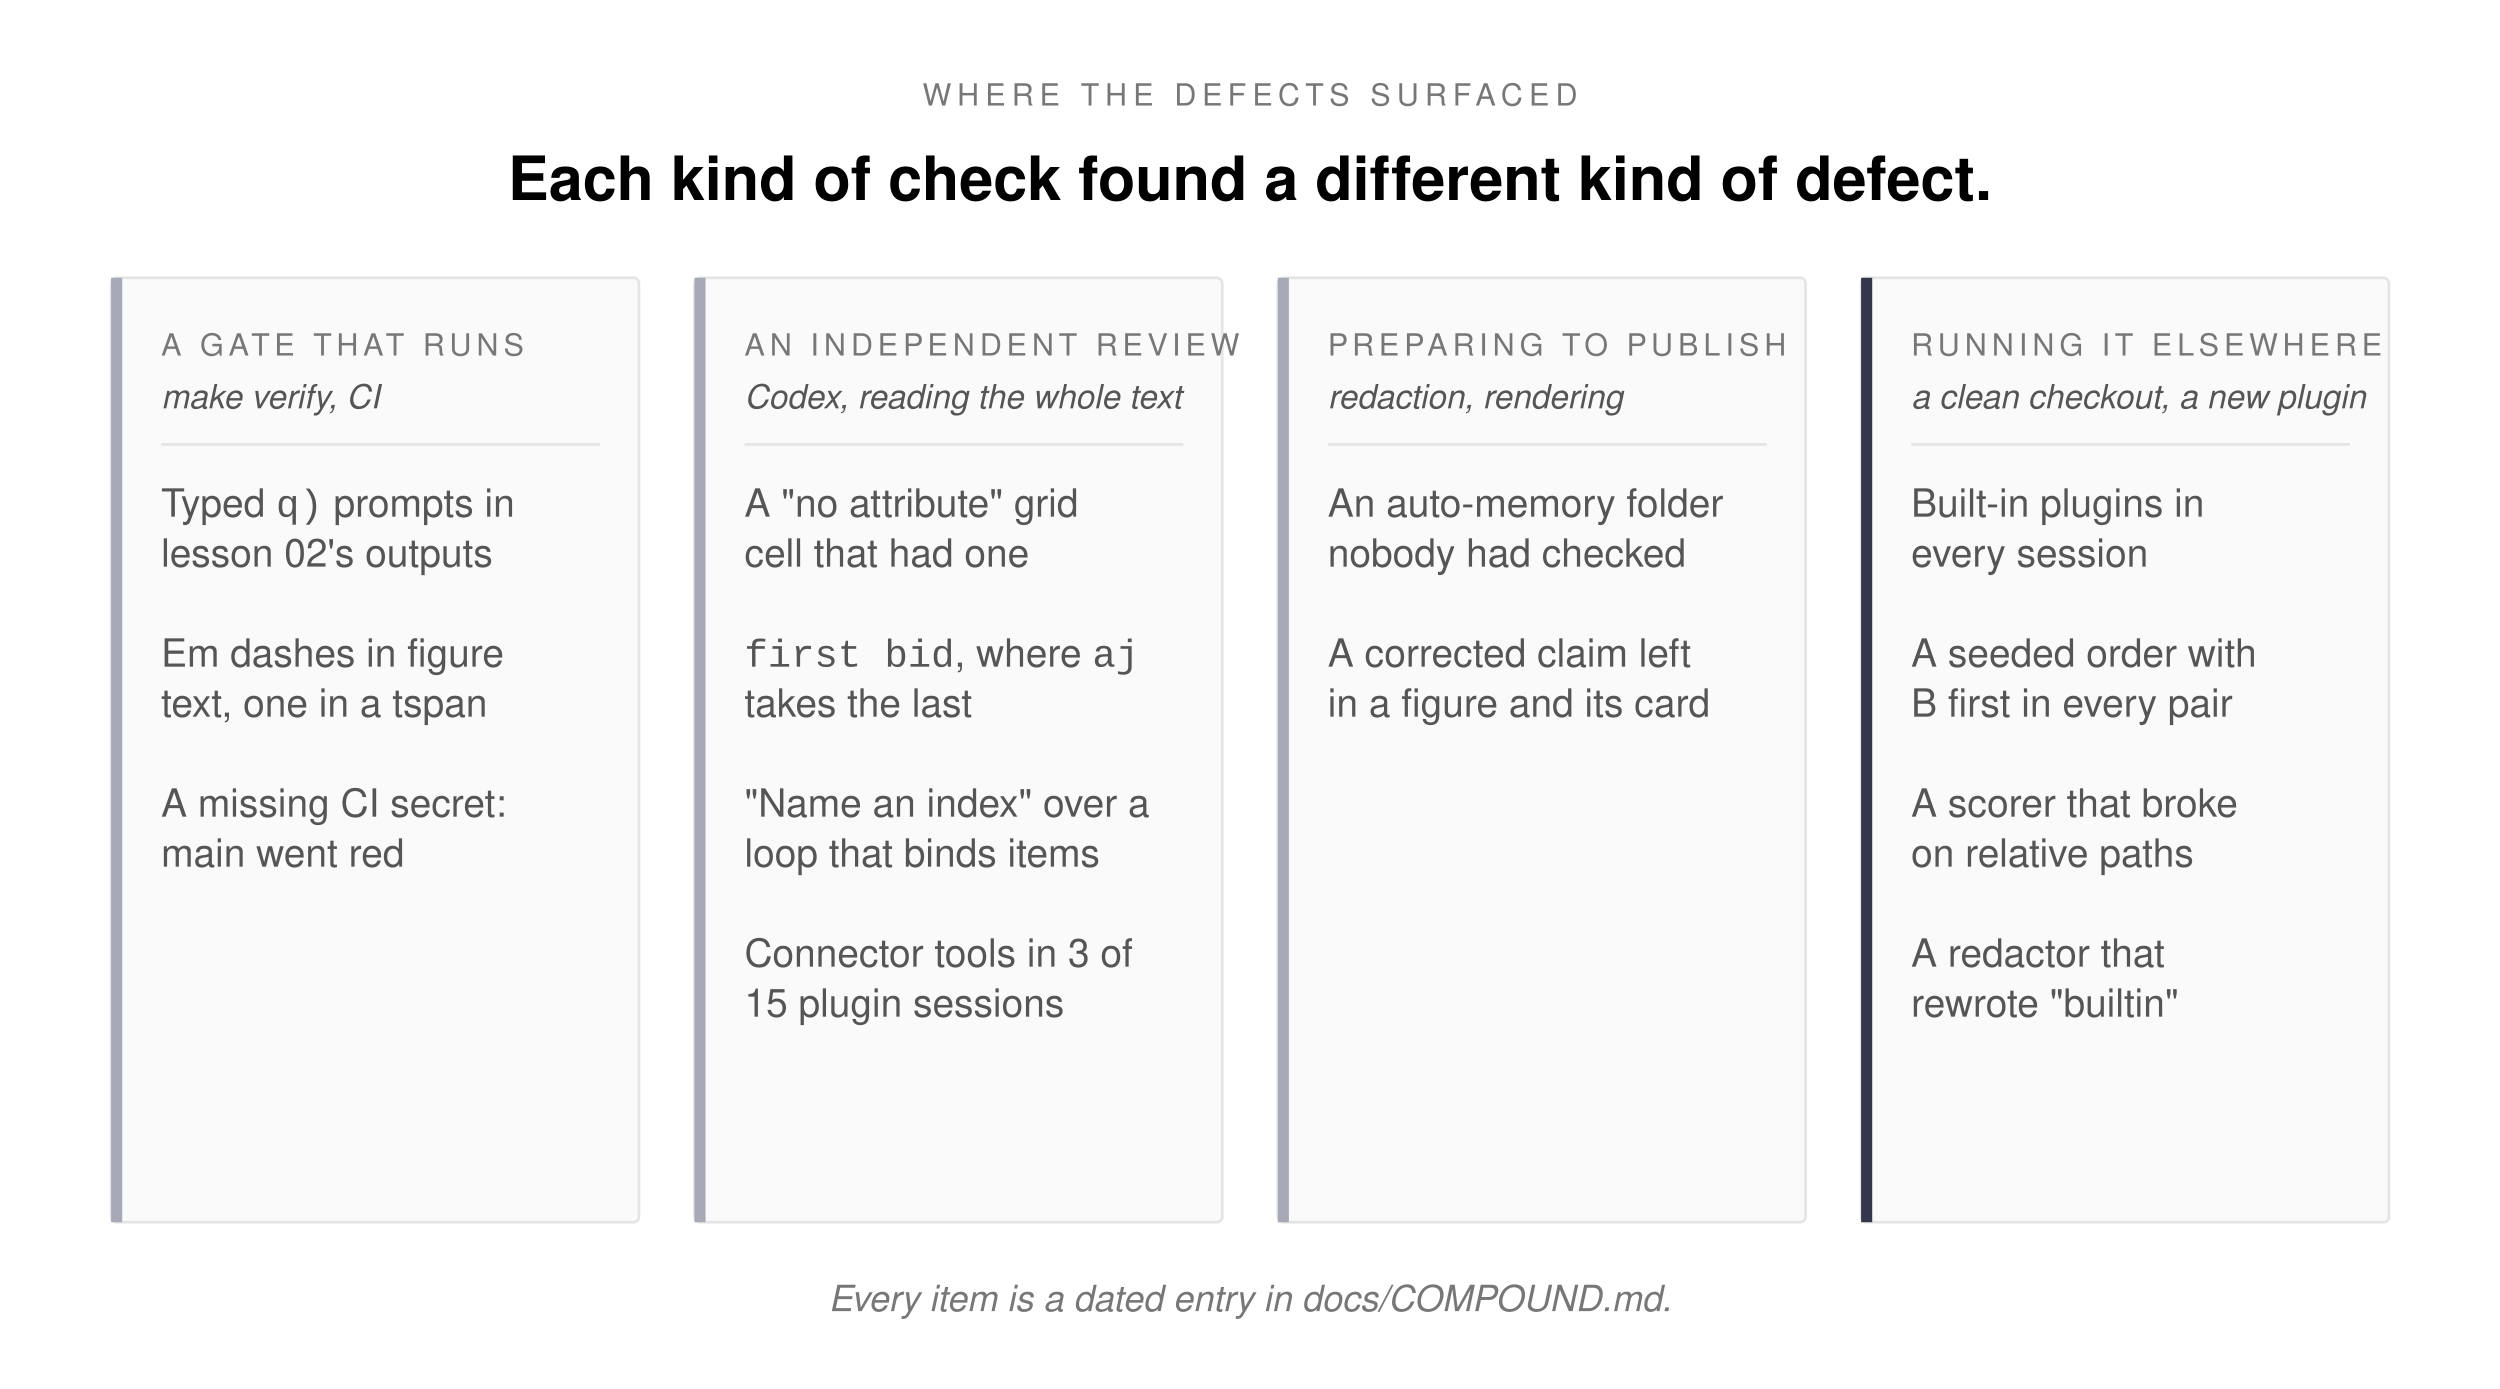
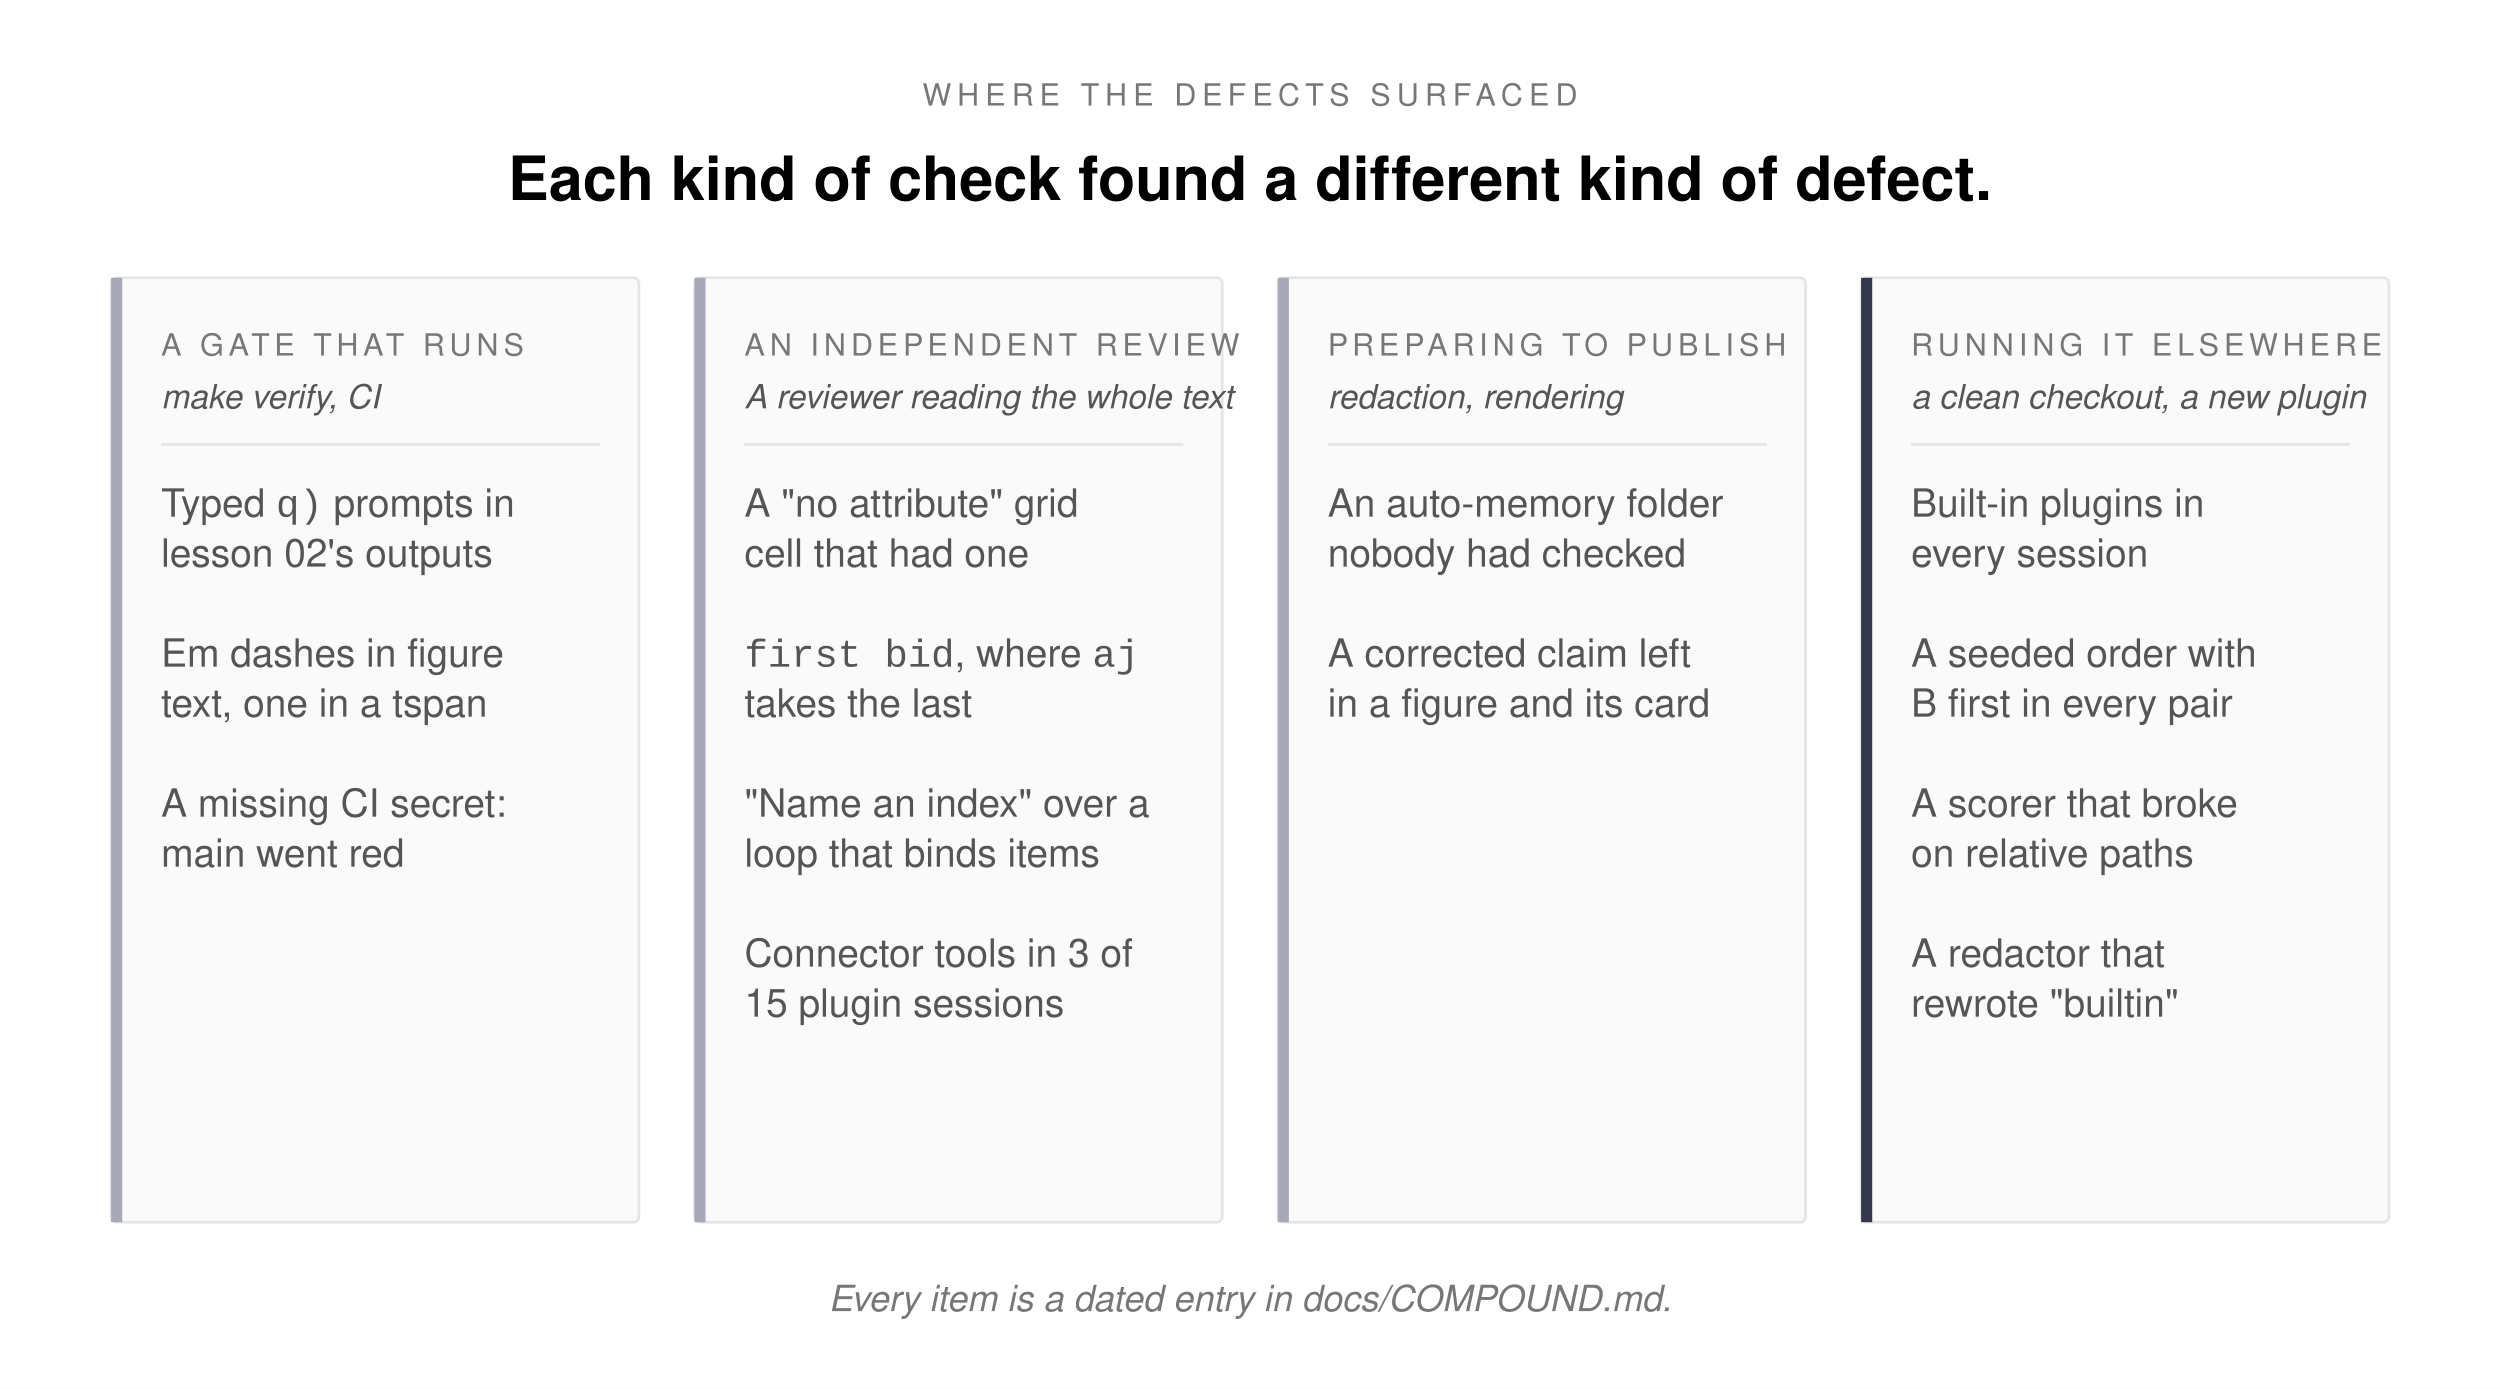
<svg xmlns="http://www.w3.org/2000/svg" viewBox="0 0 900 500" role="img" aria-labelledby="title desc" font-family="'Source Sans Pro', -apple-system, BlinkMacSystemFont, 'Segoe UI', Helvetica, Arial, sans-serif">
  <rect width="900" height="500" fill="#ffffff" />
  <text x="450" y="38" text-anchor="middle" font-size="11" letter-spacing="2.2" fill="#777777">WHERE THE DEFECTS SURFACED</text>
  <text x="450" y="72" text-anchor="middle" font-size="22" font-weight="600" fill="#000000">Each kind of check found a different kind of defect.</text>
  <rect rx="2" x="40" y="100" width="190" height="340" fill="#fafafa" stroke="#e5e5e5" />
  <rect x="40" y="100" width="4" height="340" fill="#a7a9b7" />
  <text x="58" y="128" font-size="11" letter-spacing="1.8" fill="#777777">A GATE THAT RUNS</text>
  <text x="58" y="147" font-size="12" font-style="italic" fill="#555555">make verify, CI</text>
  <line x1="58" y1="160" x2="216" y2="160" stroke="#e5e5e5" />
  <g font-size="14" fill="#555555">
    <text x="58" y="186">Typed <tspan font-family="ui-monospace, SFMono-Regular, 'SF Mono', Menlo, Monaco, Consolas, 'Liberation Mono', 'Courier New', monospace">q)</tspan> prompts in</text>
    <text x="58" y="204">lesson 02's outputs</text>
    <text x="58" y="240">Em dashes in figure</text>
    <text x="58" y="258">text, one in a tspan</text>
    <text x="58" y="294">A missing CI secret:</text>
    <text x="58" y="312">main went red</text>
  </g>
  <rect rx="2" x="250" y="100" width="190" height="340" fill="#fafafa" stroke="#e5e5e5" />
  <rect x="250" y="100" width="4" height="340" fill="#a7a9b7" />
  <text x="268" y="128" font-size="11" letter-spacing="1.8" fill="#777777">AN INDEPENDENT REVIEW</text>
-   <text x="268" y="147" font-size="12" font-style="italic" fill="#555555">Codex, reading the whole text</text>
+   <text x="268" y="147" font-size="12" font-style="italic" fill="#555555">A reviewer reading the whole text</text>
  <line x1="268" y1="160" x2="426" y2="160" stroke="#e5e5e5" />
  <g font-size="14" fill="#555555">
    <text x="268" y="186">A "no attribute" grid</text>
    <text x="268" y="204">cell that had one</text>
    <text x="268" y="240">
      <tspan font-family="ui-monospace, SFMono-Regular, 'SF Mono', Menlo, Monaco, Consolas, 'Liberation Mono', 'Courier New', monospace">first bid</tspan>, where <tspan font-family="ui-monospace, SFMono-Regular, 'SF Mono', Menlo, Monaco, Consolas, 'Liberation Mono', 'Courier New', monospace">aj</tspan>
    </text>
    <text x="268" y="258">takes the last</text>
    <text x="268" y="294">"Name an index" over a</text>
    <text x="268" y="312">loop that binds items</text>
    <text x="268" y="348">Connector tools in 3 of</text>
    <text x="268" y="366">15 plugin sessions</text>
  </g>
  <rect rx="2" x="460" y="100" width="190" height="340" fill="#fafafa" stroke="#e5e5e5" />
  <rect x="460" y="100" width="4" height="340" fill="#a7a9b7" />
  <text x="478" y="128" font-size="11" letter-spacing="1.8" fill="#777777">PREPARING TO PUBLISH</text>
  <text x="478" y="147" font-size="12" font-style="italic" fill="#555555">redaction, rendering</text>
  <line x1="478" y1="160" x2="636" y2="160" stroke="#e5e5e5" />
  <g font-size="14" fill="#555555">
    <text x="478" y="186">An auto-memory folder</text>
    <text x="478" y="204">nobody had checked</text>
    <text x="478" y="240">A corrected claim left</text>
    <text x="478" y="258">in a figure and its card</text>
  </g>
  <rect rx="2" x="670" y="100" width="190" height="340" fill="#fafafa" stroke="#e5e5e5" />
  <rect x="670" y="100" width="4" height="340" fill="#34374C" />
  <text x="688" y="128" font-size="11" letter-spacing="1.8" fill="#777777">RUNNING IT ELSEWHERE</text>
  <text x="688" y="147" font-size="12" font-style="italic" fill="#555555">a clean checkout, a new plugin</text>
  <line x1="688" y1="160" x2="846" y2="160" stroke="#e5e5e5" />
  <g font-size="14" fill="#555555">
    <text x="688" y="186">Built-in plugins in</text>
    <text x="688" y="204">every session</text>
    <text x="688" y="240">A seeded order with</text>
    <text x="688" y="258">B first in every pair</text>
    <text x="688" y="294">A scorer that broke</text>
    <text x="688" y="312">on relative paths</text>
    <text x="688" y="348">A redactor that</text>
    <text x="688" y="366">rewrote "builtin"</text>
  </g>
  <text x="450" y="472" text-anchor="middle" font-size="13" font-style="italic" fill="#777777">Every item is a dated entry in docs/COMPOUND.md.</text>
</svg>
